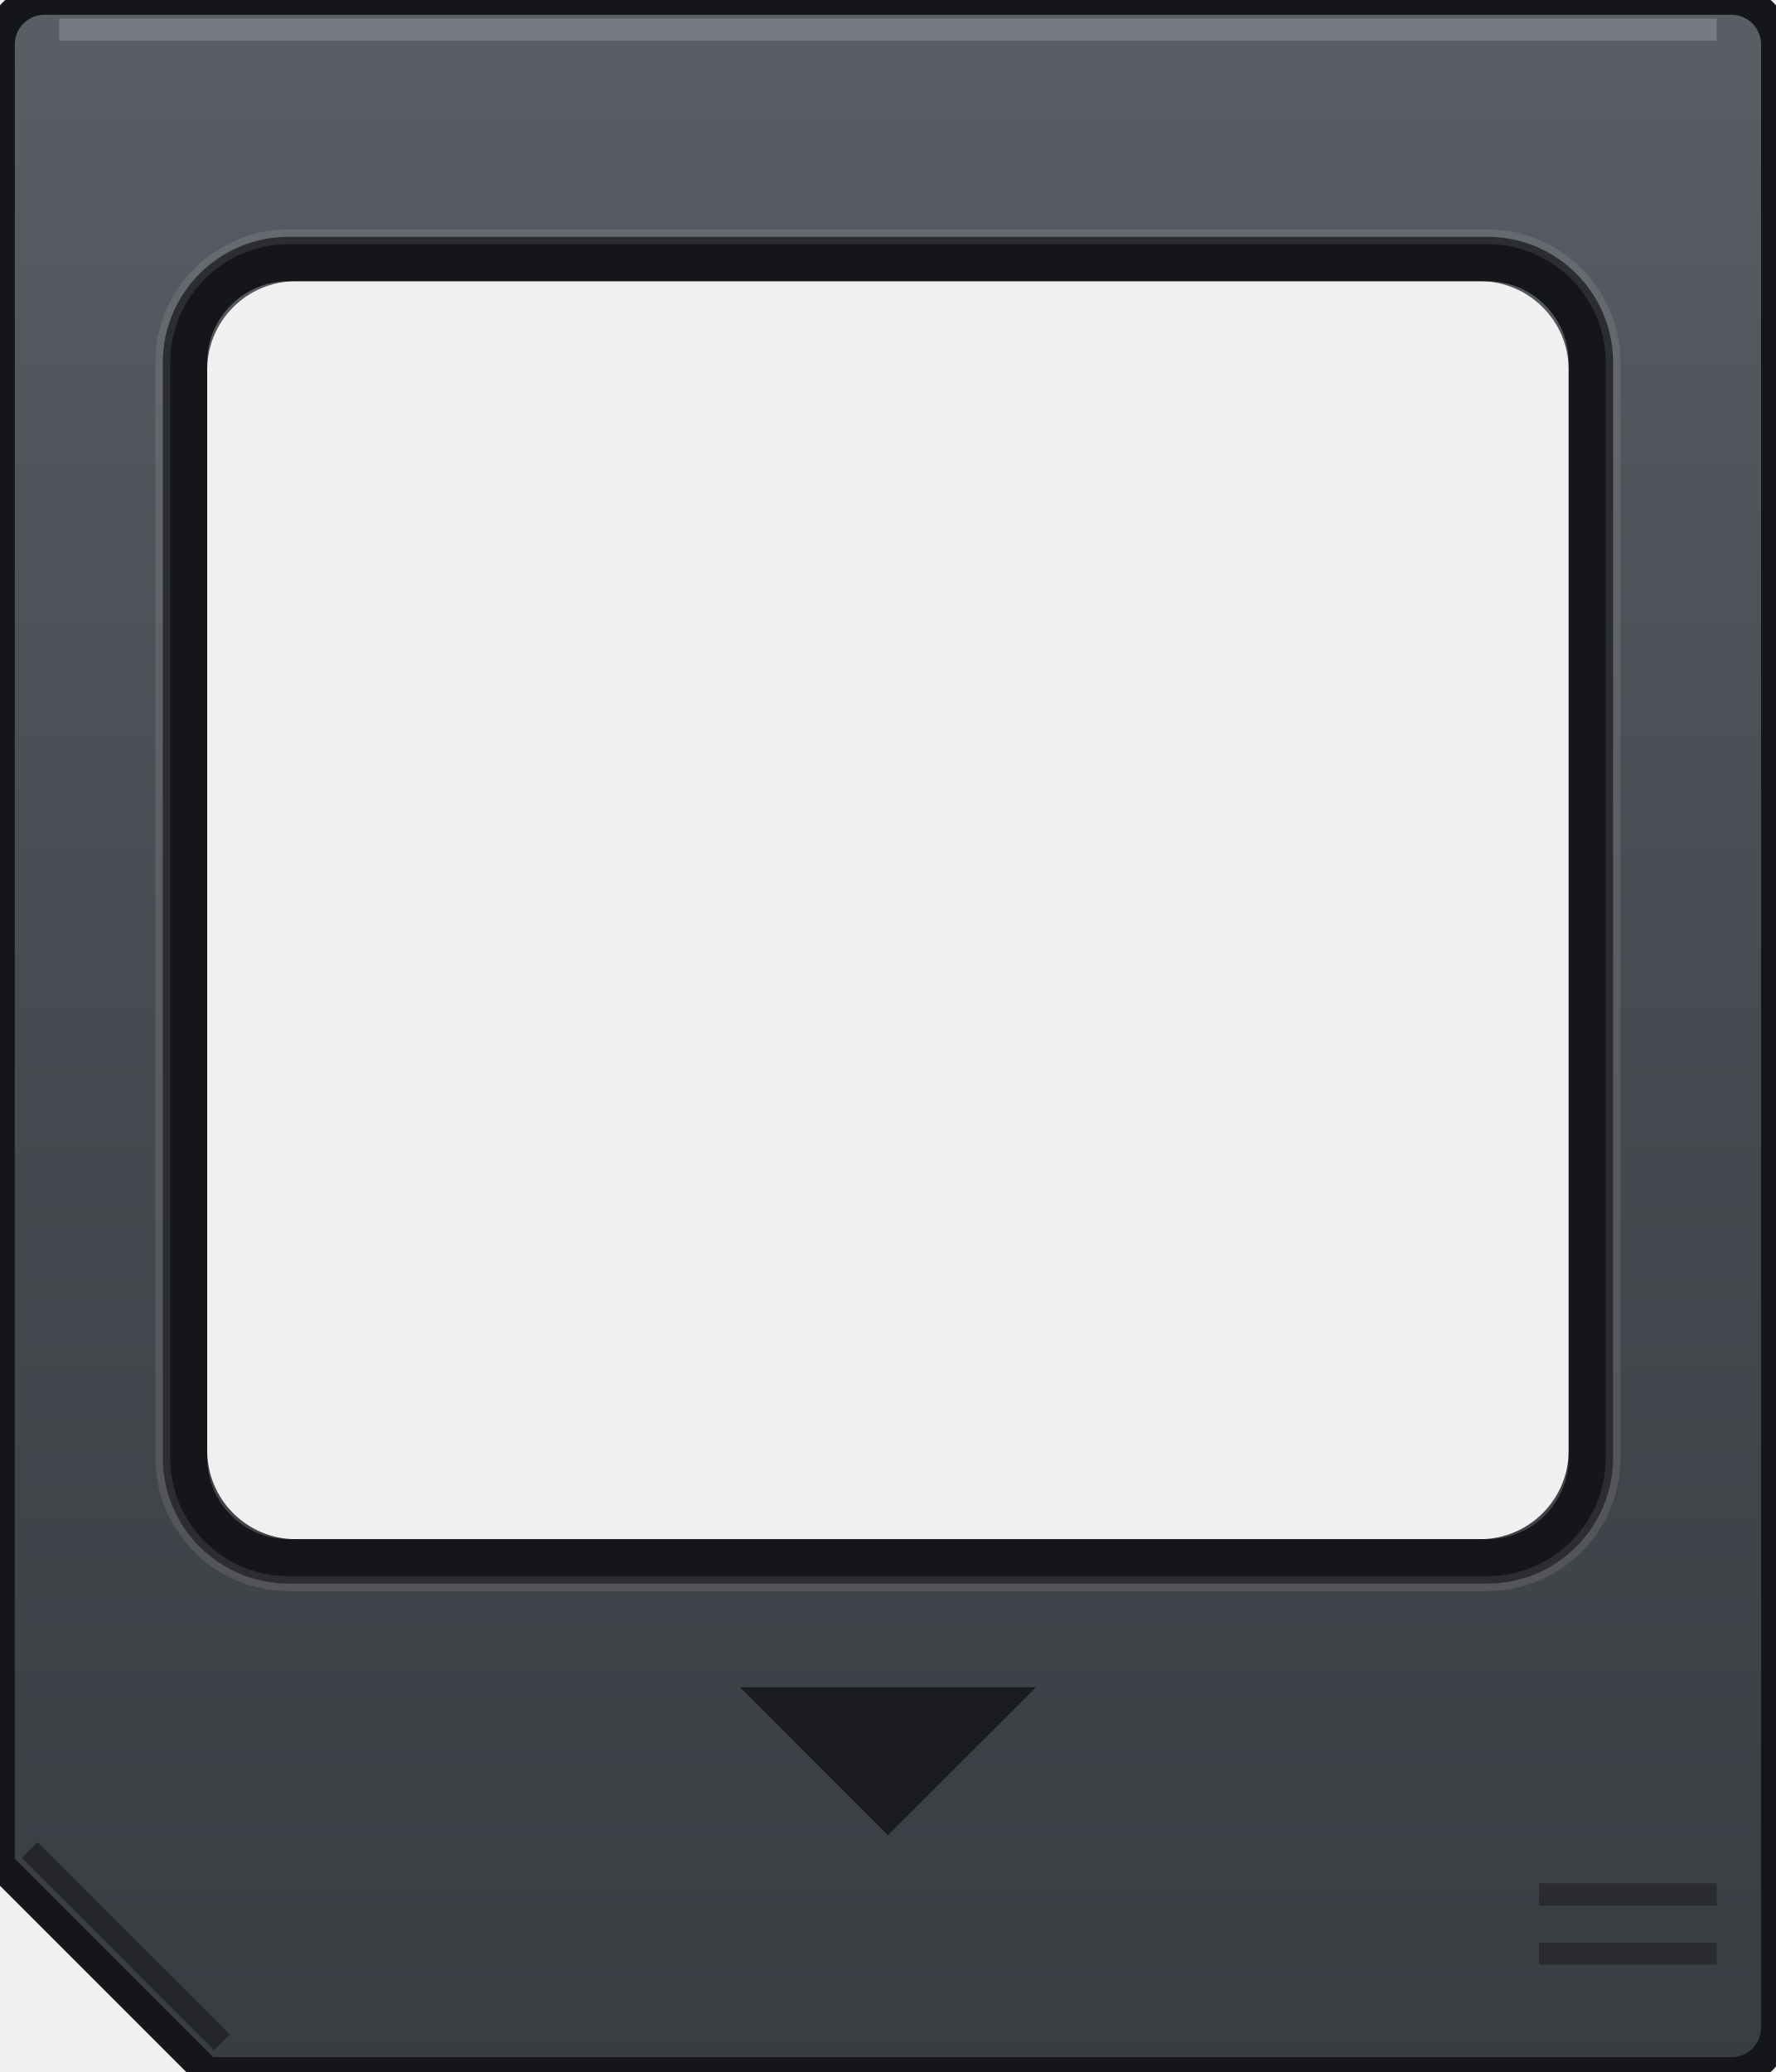
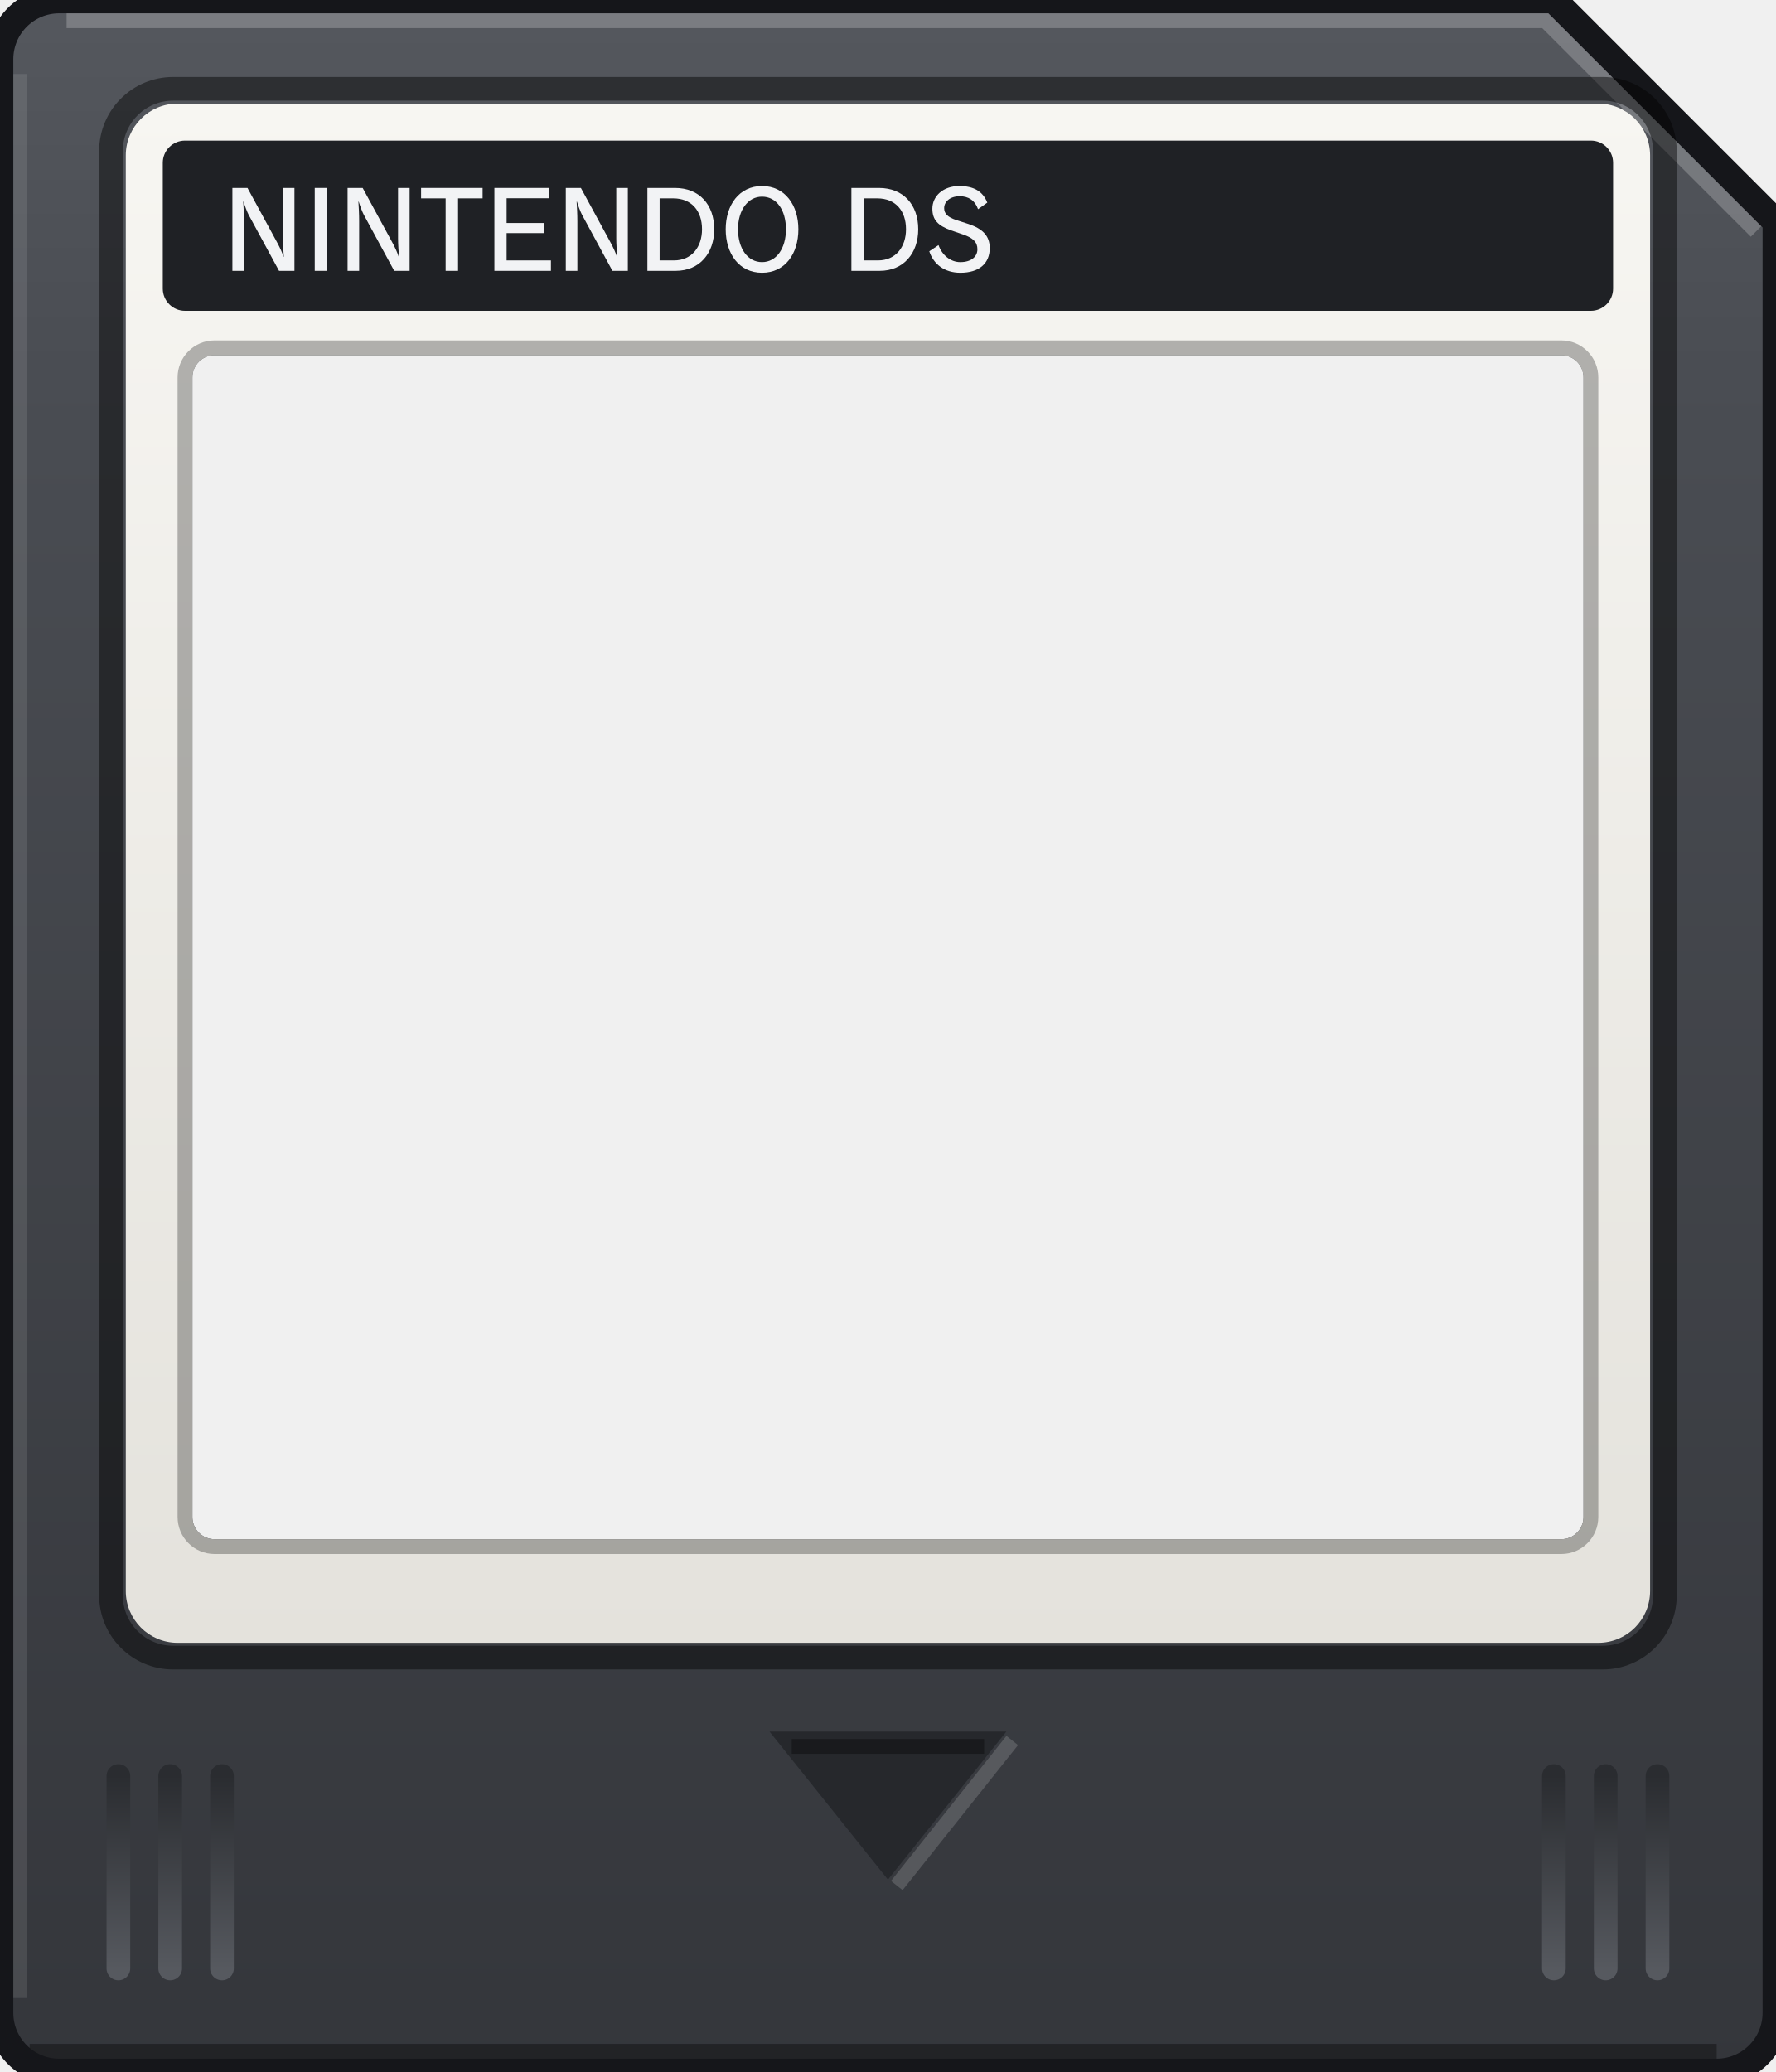
<svg xmlns="http://www.w3.org/2000/svg" width="120" height="140" viewBox="0 0 120 140">
  <defs>
    <linearGradient id="card" x1="0" y1="0" x2="0" y2="1">
-       <stop offset="0" stop-color="#5a5e65" />
-       <stop offset="0.5" stop-color="#474a50" />
-       <stop offset="1" stop-color="#393c41" />
+       <stop offset="0" stop-color="#55585e" />
+       <stop offset="0.18" stop-color="#4a4d53" />
+       <stop offset="1" stop-color="#34363b" />
    </linearGradient>
-     <linearGradient id="lbl" x1="0" y1="0" x2="0" y2="1">
+     <linearGradient id="paper" x1="0" y1="0" x2="0" y2="1">
+       <stop offset="0" stop-color="#f7f6f2" />
+       <stop offset="1" stop-color="#e4e2dc" />
+     </linearGradient>
+     <linearGradient id="ridge" x1="0" y1="0" x2="0" y2="1">
      <stop offset="0" stop-color="#2a2c30" />
-       <stop offset="1" stop-color="#1c1d20" />
+       <stop offset="1" stop-color="#56595f" />
    </linearGradient>
  </defs>
-   <path d="M3,0 H117 A3,3 0 0 1 120,3 V137 A3,3 0 0 1 117,140 H14 L0,126 V3 A3,3 0 0 1 3,0 Z M20,19 A6,6 0 0 0 14,25 V98 A6,6 0 0 0 20,104 H100 A6,6 0 0 0 106,98 V25 A6,6 0 0 0 100,19 Z" fill="url(#card)" fill-rule="nonzero" />
-   <path d="M3,0 H117 A3,3 0 0 1 120,3 V137 A3,3 0 0 1 117,140 H14 L0,126 V3 A3,3 0 0 1 3,0 Z" fill="none" stroke="#15161a" stroke-width="2" />
-   <path d="M4,2 H116" stroke="#ffffff" stroke-opacity="0.18" stroke-width="1.5" />
-   <path d="M19.5,17.5 H100.5 A7,7 0 0 1 107.5,24.5 V98.5 A7,7 0 0 1 100.5,105.5 H19.5 A7,7 0 0 1 12.5,98.5 V24.5 A7,7 0 0 1 19.5,17.5 Z" fill="none" stroke="#15161a" stroke-width="3" />
-   <path d="M19.5,16 H100.5 A8.5,8.5 0 0 1 109,24.5 V98.5 A8.5,8.5 0 0 1 100.5,107 H19.5 A8.5,8.5 0 0 1 11,98.5 V24.5 A8.5,8.5 0 0 1 19.5,16 Z" fill="none" stroke="#ffffff" stroke-opacity="0.10" stroke-width="1" />
-   <path d="M50,114 H70 L60,124 Z" fill="#15161a" fill-opacity="0.85" />
-   <path d="M2,125 L15,138" stroke="#15161a" stroke-opacity="0.6" stroke-width="1.5" />
-   <path d="M104,128 H116 M104,132 H116" stroke="#15161a" stroke-opacity="0.45" stroke-width="1.5" />
+   <path d="M4,0 H105 L120,15 V136 A4,4 0 0 1 116,140 H4 A4,4 0 0 1 0,136 V4 A4,4 0 0 1 4,0 Z M14.5,24 A1.5,1.5 0 0 0 13,25.5 V102.5 A1.5,1.5 0 0 0 14.5,104 H105.5 A1.5,1.5 0 0 0 107,102.5 V25.5 A1.5,1.5 0 0 0 105.5,24 Z" fill="url(#card)" fill-rule="nonzero" />
+   <path d="M4.5,1.2 H104.5 L118.8,15.5" fill="none" stroke="#ffffff" stroke-opacity="0.22" stroke-width="1.4" />
+   <path d="M1.2,5 V135" stroke="#ffffff" stroke-opacity="0.10" stroke-width="1.2" />
+   <path d="M2,138.8 H116" stroke="#000000" stroke-opacity="0.35" stroke-width="1.4" />
+   <path d="M4,0 H105 L120,15 V136 A4,4 0 0 1 116,140 H4 A4,4 0 0 1 0,136 V4 A4,4 0 0 1 4,0 Z" fill="none" stroke="#15161a" stroke-width="1.8" stroke-linejoin="round" />
+   <path d="M11.7,6 H108.3 A4.2,4.2 0 0 1 112.5,10.2 V107.8 A4.2,4.2 0 0 1 108.3,112 H11.7 A4.2,4.2 0 0 1 7.5,107.8 V10.2 A4.2,4.2 0 0 1 11.7,6 Z" fill="none" stroke="#000000" stroke-opacity="0.45" stroke-width="1.6" />
+   <path d="M12.0,7 H108.0 A3.5,3.5 0 0 1 111.5,10.5 V107.5 A3.5,3.5 0 0 1 108.0,111 H12.0 A3.5,3.5 0 0 1 8.5,107.5 V10.5 A3.5,3.5 0 0 1 12.0,7 Z M14.5,24 A1.5,1.5 0 0 0 13,25.5 V102.5 A1.5,1.5 0 0 0 14.5,104 H105.5 A1.5,1.5 0 0 0 107,102.5 V25.5 A1.5,1.5 0 0 0 105.5,24 Z" fill="url(#paper)" fill-rule="nonzero" />
+   <path d="M14.5,23.5 H105.5 A2,2 0 0 1 107.5,25.5 V102.5 A2,2 0 0 1 105.5,104.5 H14.5 A2,2 0 0 1 12.5,102.5 V25.5 A2,2 0 0 1 14.5,23.5 Z" fill="none" stroke="#000000" stroke-opacity="0.28" stroke-width="1" />
+   <rect x="11" y="9.5" width="98" height="11.5" rx="1.5" fill="#1f2125" />
+   <path transform="translate(15.000 18.300) scale(0.00718 -0.00718)" d="M682 0V780H573V305C573 255 579 167 582 133H579C572 159 545 219 525 256L240 780H98V0H207V466C207 535 203 604 200 651H203C212 620 237 552 251 527L537 0Z" fill="#f2f3f5" />
+   <path transform="translate(20.543 18.300) scale(0.00718 -0.00718)" d="M219 0V780H101V0Z" fill="#f2f3f5" />
+   <path transform="translate(22.783 18.300) scale(0.00718 -0.00718)" d="M682 0V780H573V305C573 255 579 167 582 133H579C572 159 545 219 525 256L240 780H98V0H207V466C207 535 203 604 200 651H203C212 620 237 552 251 527L537 0Z" fill="#f2f3f5" />
+   <path transform="translate(28.325 18.300) scale(0.00718 -0.00718)" d="M597 682V780H18V682H249V0H366V682Z" fill="#f2f3f5" />
+   <path transform="translate(32.733 18.300) scale(0.00718 -0.00718)" d="M626 0V98H209V355H558V450H209V683H607V780H94V0Z" fill="#f2f3f5" />
+   <path transform="translate(37.529 18.300) scale(0.00718 -0.00718)" d="M682 0V780H573V305C573 255 579 167 582 133H579C572 159 545 219 525 256L240 780H98V0H207V466C207 535 203 604 200 651H203C212 620 237 552 251 527L537 0Z" fill="#f2f3f5" />
+   <path transform="translate(43.072 18.300) scale(0.00718 -0.00718)" d="M723 391C723 623 582 780 354 780H94V0H360C588 0 723 169 723 391ZM608 391C608 229 515 98 344 98H209V682H338C509 682 608 565 608 391Z" fill="#f2f3f5" />
+   <path transform="translate(48.650 18.300) scale(0.00718 -0.00718)" d="M738 391C738 617 613 798 396 798C180 798 54 618 54 391C54 161 180 -18 396 -18C613 -18 738 161 738 391ZM621 391C621 210 530 82 396 82C261 82 170 210 170 391C170 573 264 698 396 698C532 698 621 573 621 391Z" fill="#f2f3f5" />
+   <path transform="translate(54.379 18.300) scale(0.00718 -0.00718)" d="" fill="#f2f3f5" />
+   <path transform="translate(56.856 18.300) scale(0.00718 -0.00718)" d="M723 391C723 623 582 780 354 780H94V0H360C588 0 723 169 723 391ZM608 391C608 229 515 98 344 98H209V682H338C509 682 608 565 608 391Z" fill="#f2f3f5" />
+   <path transform="translate(62.435 18.300) scale(0.00718 -0.00718)" d="M619 214C619 333 547 397 421 440L304 478C222 505 190 539 190 590C190 651 245 702 337 702C419 702 480 663 509 580L596 642C554 749 467 798 333 798C177 798 79 701 79 585C79 479 132 425 255 381L368 342C461 310 503 271 503 203C503 132 443 82 342 82C250 82 170 148 137 242L50 184C90 63 192 -18 343 -18C520 -18 619 70 619 214Z" fill="#f2f3f5" />
+   <path d="M52,117 H68 L60,127 Z" fill="#26282c" />
+   <path d="M53.5,118 H66.5" stroke="#000000" stroke-opacity="0.35" stroke-width="1" />
+   <path d="M68.4,117.6 L60.6,127.4" stroke="#ffffff" stroke-opacity="0.16" stroke-width="1" />
+   <path d="M8,120 V133 M11.5,120 V133 M15,120 V133 M105,120 V133 M108.5,120 V133 M112,120 V133" stroke="url(#ridge)" stroke-width="1.6" stroke-linecap="round" />
</svg>
